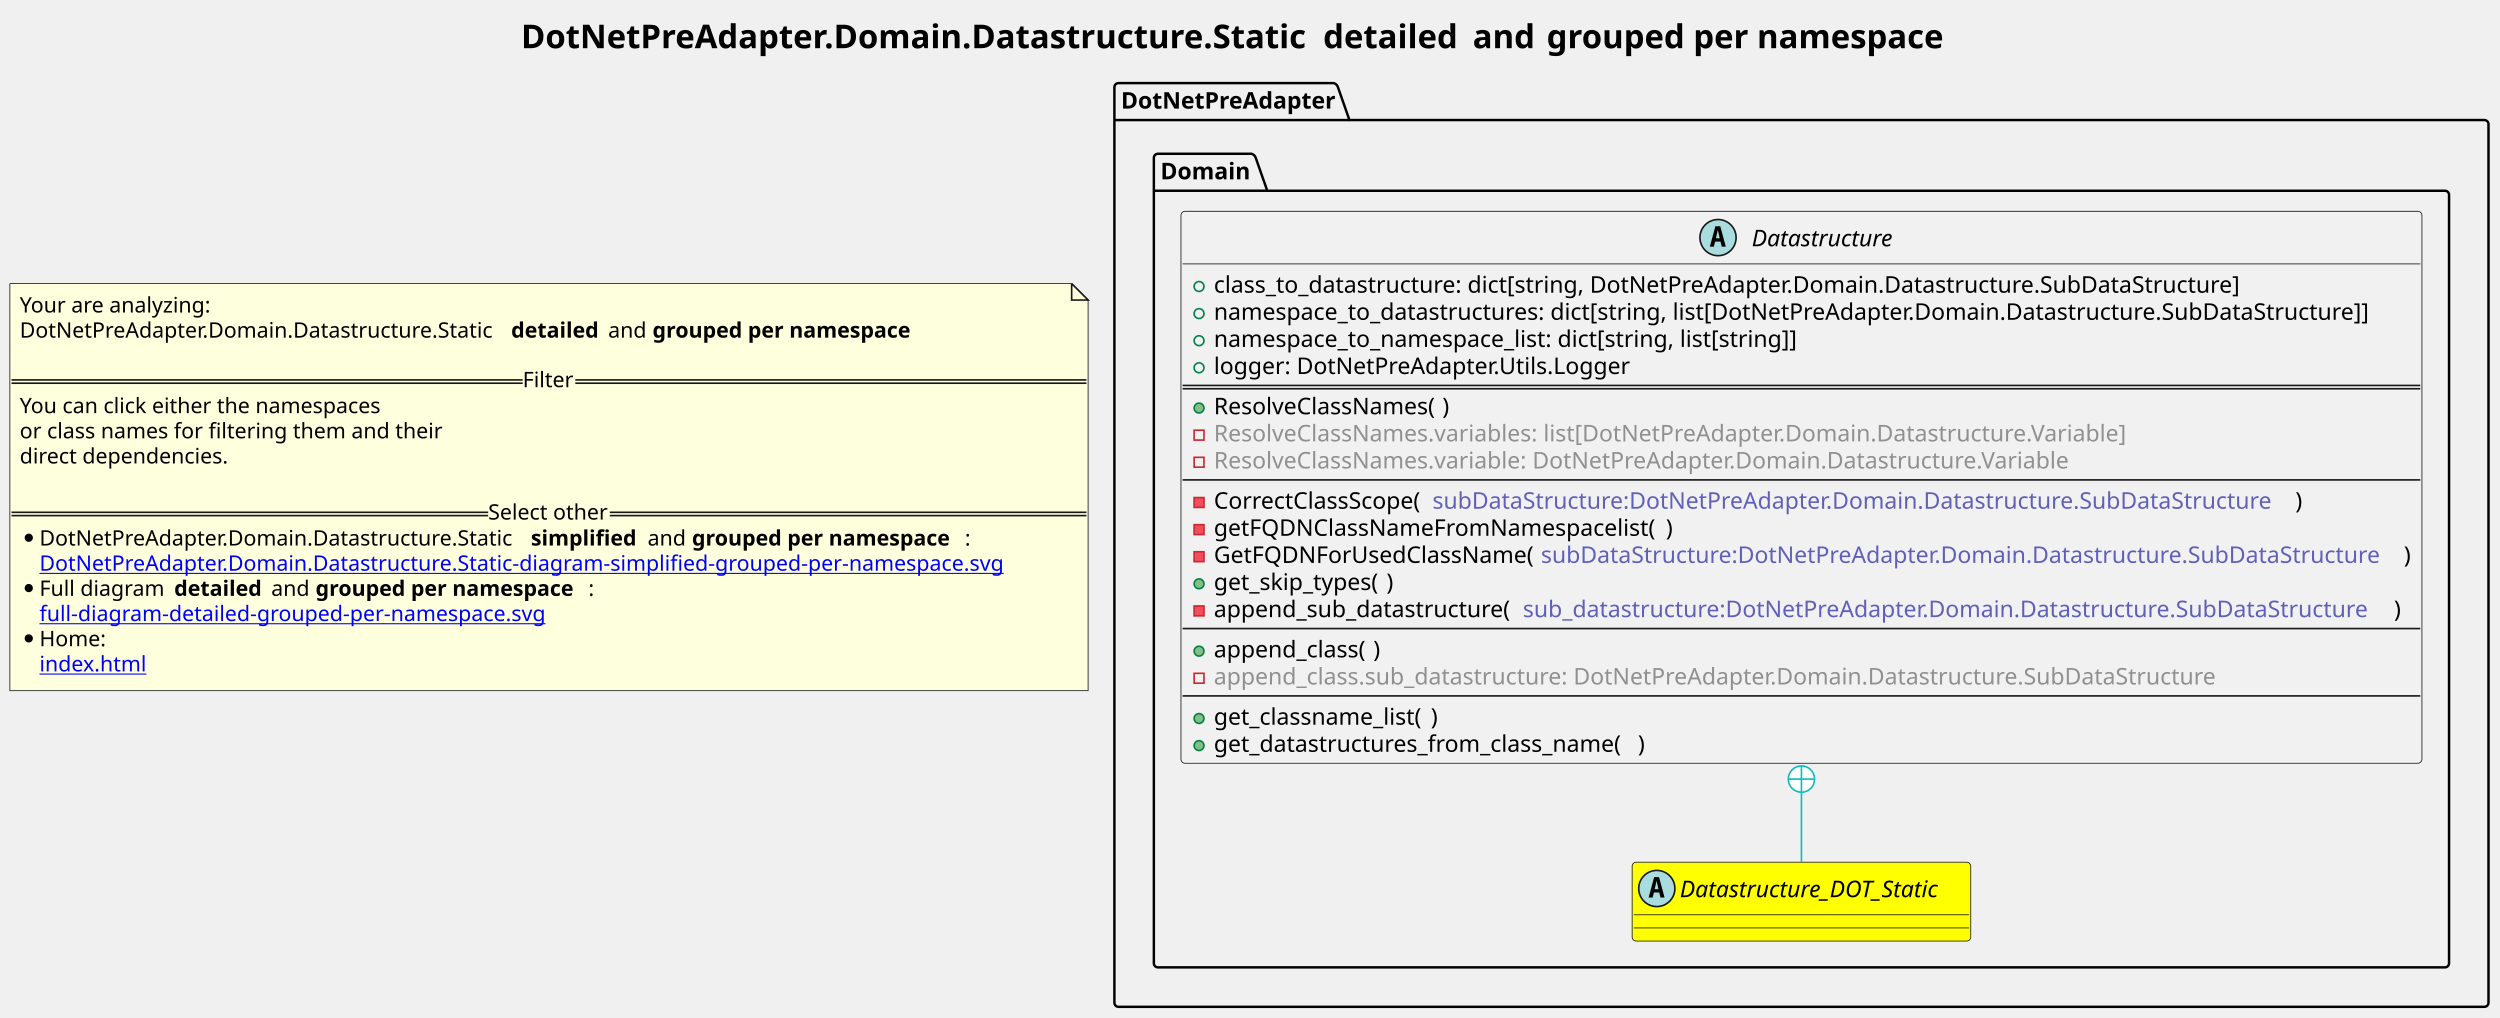
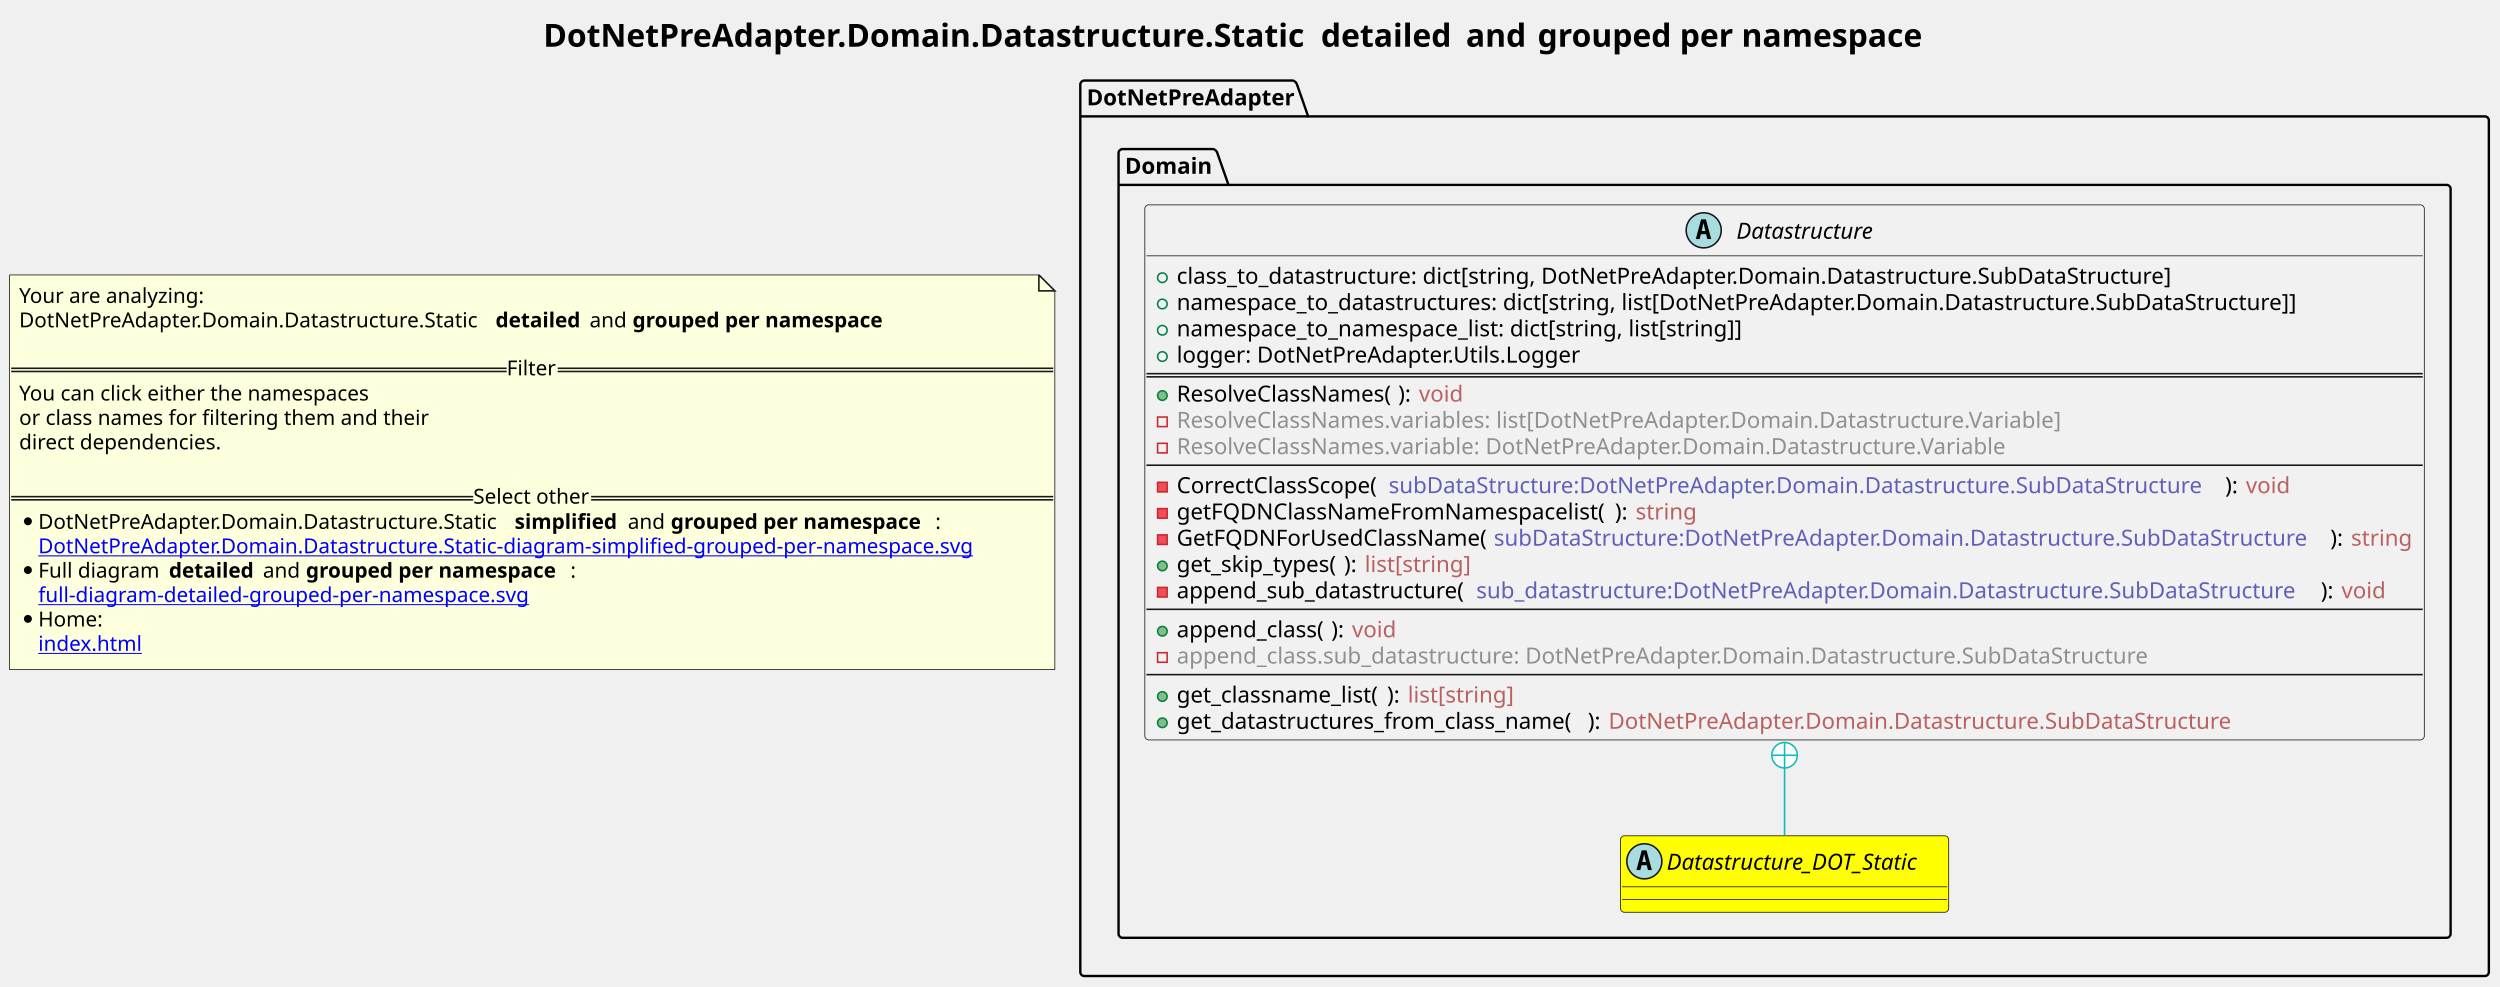
- <svg xmlns="http://www.w3.org/2000/svg" xmlns:xlink="http://www.w3.org/1999/xlink" contentStyleType="text/css" height="619px" preserveAspectRatio="none" style="width:1521px;height:619px;background:#FFFFFF;" version="1.1" viewBox="0 0 1521 619" width="1521px" zoomAndPan="magnify">
+ <svg xmlns="http://www.w3.org/2000/svg" xmlns:xlink="http://www.w3.org/1999/xlink" contentStyleType="text/css" height="619px" preserveAspectRatio="none" style="width:1569px;height:619px;background:#FFFFFF;" version="1.1" viewBox="0 0 1569 619" width="1569px" zoomAndPan="magnify">
  <defs />
  <g>
-     <text fill="#000000" font-family="sans-serif" font-size="20" font-weight="bold" lengthAdjust="spacing" textLength="481" x="317" y="29.336">DotNetPreAdapter.Domain.Datastructure.Static</text>
-     <text fill="#000000" font-family="sans-serif" font-size="20" font-weight="bold" lengthAdjust="spacing" textLength="84" x="805" y="29.336">detailed</text>
-     <text fill="#000000" font-family="sans-serif" font-size="20" font-weight="bold" lengthAdjust="spacing" textLength="38" x="896" y="29.336">and</text>
-     <text fill="#000000" font-family="sans-serif" font-size="20" font-weight="bold" lengthAdjust="spacing" textLength="249" x="941" y="29.336">grouped per namespace</text>
+     <text fill="#000000" font-family="sans-serif" font-size="20" font-weight="bold" lengthAdjust="spacing" textLength="481" x="341" y="29.336">DotNetPreAdapter.Domain.Datastructure.Static</text>
+     <text fill="#000000" font-family="sans-serif" font-size="20" font-weight="bold" lengthAdjust="spacing" textLength="84" x="829" y="29.336">detailed</text>
+     <text fill="#000000" font-family="sans-serif" font-size="20" font-weight="bold" lengthAdjust="spacing" textLength="38" x="920" y="29.336">and</text>
+     <text fill="#000000" font-family="sans-serif" font-size="20" font-weight="bold" lengthAdjust="spacing" textLength="249" x="965" y="29.336">grouped per namespace</text>
    <g id="cluster_DotNetPreAdapter">
      <a href="DotNetPreAdapter-diagram-detailed-grouped-per-namespace.svg" target="_top" title="DotNetPreAdapter-diagram-detailed-grouped-per-namespace.svg" xlink:actuate="onRequest" xlink:href="DotNetPreAdapter-diagram-detailed-grouped-per-namespace.svg" xlink:show="new" xlink:title="DotNetPreAdapter-diagram-detailed-grouped-per-namespace.svg" xlink:type="simple">
-         <path d="M680.5,50.555 L811.5,50.555 A3.75,3.75 0 0 1 814,53.055 L821,73.043 L1511.5,73.043 A2.5,2.5 0 0 1 1514,75.543 L1514,610.055 A2.5,2.5 0 0 1 1511.5,612.555 L680.5,612.555 A2.5,2.5 0 0 1 678,610.055 L678,53.055 A2.5,2.5 0 0 1 680.5,50.555 " fill="none" style="stroke:#000000;stroke-width:1.5;" />
+         <path d="M680.5,50.555 L811.5,50.555 A3.75,3.75 0 0 1 814,53.055 L821,73.043 L1559.5,73.043 A2.5,2.5 0 0 1 1562,75.543 L1562,610.055 A2.5,2.5 0 0 1 1559.5,612.555 L680.5,612.555 A2.5,2.5 0 0 1 678,610.055 L678,53.055 A2.5,2.5 0 0 1 680.5,50.555 " fill="none" style="stroke:#000000;stroke-width:1.5;" />
        <line style="stroke:#000000;stroke-width:1.5;" x1="678" x2="821" y1="73.043" y2="73.043" />
        <text fill="#000000" font-family="sans-serif" font-size="14" font-weight="bold" lengthAdjust="spacing" textLength="130" x="682" y="66.09">DotNetPreAdapter</text>
      </a>
    </g>
    <g id="cluster_Domain">
      <a href="DotNetPreAdapter.Domain-diagram-detailed-grouped-per-namespace.svg" target="_top" title="DotNetPreAdapter.Domain-diagram-detailed-grouped-per-namespace.svg" xlink:actuate="onRequest" xlink:href="DotNetPreAdapter.Domain-diagram-detailed-grouped-per-namespace.svg" xlink:show="new" xlink:title="DotNetPreAdapter.Domain-diagram-detailed-grouped-per-namespace.svg" xlink:type="simple">
-         <path d="M704.5,93.555 L761.5,93.555 A3.75,3.75 0 0 1 764,96.055 L771,116.043 L1487.5,116.043 A2.5,2.5 0 0 1 1490,118.543 L1490,586.055 A2.5,2.5 0 0 1 1487.5,588.555 L704.5,588.555 A2.5,2.5 0 0 1 702,586.055 L702,96.055 A2.5,2.5 0 0 1 704.5,93.555 " fill="none" style="stroke:#000000;stroke-width:1.5;" />
+         <path d="M704.5,93.555 L761.5,93.555 A3.75,3.75 0 0 1 764,96.055 L771,116.043 L1535.5,116.043 A2.5,2.5 0 0 1 1538,118.543 L1538,586.055 A2.5,2.5 0 0 1 1535.5,588.555 L704.5,588.555 A2.5,2.5 0 0 1 702,586.055 L702,96.055 A2.5,2.5 0 0 1 704.5,93.555 " fill="none" style="stroke:#000000;stroke-width:1.5;" />
        <line style="stroke:#000000;stroke-width:1.5;" x1="702" x2="771" y1="116.043" y2="116.043" />
        <text fill="#000000" font-family="sans-serif" font-size="14" font-weight="bold" lengthAdjust="spacing" textLength="56" x="706" y="109.09">Domain</text>
      </a>
    </g>
    <a href="DotNetPreAdapter.Domain.Datastructure.Static-diagram-detailed-grouped-per-namespace.svg" target="_top" title="DotNetPreAdapter.Domain.Datastructure.Static-diagram-detailed-grouped-per-namespace.svg" xlink:actuate="onRequest" xlink:href="DotNetPreAdapter.Domain.Datastructure.Static-diagram-detailed-grouped-per-namespace.svg" xlink:show="new" xlink:title="DotNetPreAdapter.Domain.Datastructure.Static-diagram-detailed-grouped-per-namespace.svg" xlink:type="simple">
      <g id="elem_Datastructure_DOT_Static">
-         <rect codeLine="6" fill="#FFFF00" height="48" id="Datastructure_DOT_Static" rx="2.5" ry="2.5" style="stroke:#181818;stroke-width:0.5;" width="206" x="993" y="524.555" />
-         <ellipse cx="1008" cy="540.555" fill="#A9DCDF" rx="11" ry="11" style="stroke:#181818;stroke-width:1.0;" />
-         <path d="M1007.863,535.903 L1006.71,540.975 L1009.025,540.975 Z M1006.369,533.662 L1009.366,533.662 L1012.711,546.055 L1010.262,546.055 L1009.499,542.992 L1006.22,542.992 L1005.473,546.055 L1003.024,546.055 Z " fill="#000000" />
-         <text fill="#000000" font-family="sans-serif" font-size="14" font-style="italic" lengthAdjust="spacing" textLength="174" x="1022" y="545.846">Datastructure_DOT_Static</text>
-         <line style="stroke:#181818;stroke-width:0.5;" x1="994" x2="1198" y1="556.555" y2="556.555" />
-         <line style="stroke:#181818;stroke-width:0.5;" x1="994" x2="1198" y1="564.555" y2="564.555" />
+         <rect codeLine="6" fill="#FFFF00" height="48" id="Datastructure_DOT_Static" rx="2.5" ry="2.5" style="stroke:#181818;stroke-width:0.5;" width="206" x="1017" y="524.555" />
+         <ellipse cx="1032" cy="540.555" fill="#A9DCDF" rx="11" ry="11" style="stroke:#181818;stroke-width:1.0;" />
+         <path d="M1031.863,535.903 L1030.709,540.975 L1033.025,540.975 Z M1030.369,533.662 L1033.366,533.662 L1036.711,546.055 L1034.262,546.055 L1033.498,542.992 L1030.22,542.992 L1029.473,546.055 L1027.024,546.055 Z " fill="#000000" />
+         <text fill="#000000" font-family="sans-serif" font-size="14" font-style="italic" lengthAdjust="spacing" textLength="174" x="1046" y="545.846">Datastructure_DOT_Static</text>
+         <line style="stroke:#181818;stroke-width:0.5;" x1="1018" x2="1222" y1="556.555" y2="556.555" />
+         <line style="stroke:#181818;stroke-width:0.5;" x1="1018" x2="1222" y1="564.555" y2="564.555" />
      </g>
    </a>
    <a href="DotNetPreAdapter.Domain.Datastructure-diagram-detailed-grouped-per-namespace.svg" target="_top" title="DotNetPreAdapter.Domain.Datastructure-diagram-detailed-grouped-per-namespace.svg" xlink:actuate="onRequest" xlink:href="DotNetPreAdapter.Domain.Datastructure-diagram-detailed-grouped-per-namespace.svg" xlink:show="new" xlink:title="DotNetPreAdapter.Domain.Datastructure-diagram-detailed-grouped-per-namespace.svg" xlink:type="simple">
      <g id="elem_Datastructure">
-         <rect codeLine="8" fill="#F1F1F1" height="335.812" id="Datastructure" rx="2.5" ry="2.5" style="stroke:#181818;stroke-width:0.5;" width="755" x="718.5" y="128.555" />
-         <ellipse cx="1045.25" cy="144.555" fill="#A9DCDF" rx="11" ry="11" style="stroke:#181818;stroke-width:1.0;" />
-         <path d="M1045.113,139.903 L1043.959,144.975 L1046.275,144.975 Z M1043.619,137.662 L1046.616,137.662 L1049.961,150.055 L1047.512,150.055 L1046.748,146.992 L1043.47,146.992 L1042.723,150.055 L1040.274,150.055 Z " fill="#000000" />
-         <text fill="#000000" font-family="sans-serif" font-size="14" font-style="italic" lengthAdjust="spacing" textLength="93" x="1065.75" y="149.846">Datastructure</text>
-         <line style="stroke:#181818;stroke-width:0.5;" x1="719.5" x2="1472.5" y1="160.555" y2="160.555" />
+         <rect codeLine="8" fill="#F1F1F1" height="335.812" id="Datastructure" rx="2.5" ry="2.5" style="stroke:#181818;stroke-width:0.5;" width="803" x="718.5" y="128.555" />
+         <ellipse cx="1069.25" cy="144.555" fill="#A9DCDF" rx="11" ry="11" style="stroke:#181818;stroke-width:1.0;" />
+         <path d="M1069.113,139.903 L1067.959,144.975 L1070.275,144.975 Z M1067.619,137.662 L1070.616,137.662 L1073.961,150.055 L1071.512,150.055 L1070.748,146.992 L1067.47,146.992 L1066.723,150.055 L1064.274,150.055 Z " fill="#000000" />
+         <text fill="#000000" font-family="sans-serif" font-size="14" font-style="italic" lengthAdjust="spacing" textLength="93" x="1089.75" y="149.846">Datastructure</text>
+         <line style="stroke:#181818;stroke-width:0.5;" x1="719.5" x2="1520.5" y1="160.555" y2="160.555" />
        <ellipse cx="729.5" cy="174.299" fill="none" rx="3" ry="3" style="stroke:#038048;stroke-width:1.0;" />
        <text fill="#000000" font-family="sans-serif" font-size="14" lengthAdjust="spacing" textLength="646" x="738.5" y="178.09">class_to_datastructure: dict[string, DotNetPreAdapter.Domain.Datastructure.SubDataStructure]</text>
        <ellipse cx="729.5" cy="190.787" fill="none" rx="3" ry="3" style="stroke:#038048;stroke-width:1.0;" />
        <text fill="#000000" font-family="sans-serif" font-size="14" lengthAdjust="spacing" textLength="727" x="738.5" y="194.578">namespace_to_datastructures: dict[string, list[DotNetPreAdapter.Domain.Datastructure.SubDataStructure]]</text>
        <ellipse cx="729.5" cy="207.275" fill="none" rx="3" ry="3" style="stroke:#038048;stroke-width:1.0;" />
        <text fill="#000000" font-family="sans-serif" font-size="14" lengthAdjust="spacing" textLength="370" x="738.5" y="211.066">namespace_to_namespace_list: dict[string, list[string]]</text>
        <ellipse cx="729.5" cy="223.764" fill="none" rx="3" ry="3" style="stroke:#038048;stroke-width:1.0;" />
        <text fill="#000000" font-family="sans-serif" font-size="14" lengthAdjust="spacing" textLength="263" x="738.5" y="227.555">logger: DotNetPreAdapter.Utils.Logger</text>
-         <line style="stroke:#181818;stroke-width:1.0;" x1="719.5" x2="1472.5" y1="234.508" y2="234.508" />
-         <line style="stroke:#181818;stroke-width:1.0;" x1="719.5" x2="1472.5" y1="236.508" y2="236.508" />
+         <line style="stroke:#181818;stroke-width:1.0;" x1="719.5" x2="1520.5" y1="234.508" y2="234.508" />
+         <line style="stroke:#181818;stroke-width:1.0;" x1="719.5" x2="1520.5" y1="236.508" y2="236.508" />
        <ellipse cx="729.5" cy="248.252" fill="#84BE84" rx="3" ry="3" style="stroke:#038048;stroke-width:1.0;" />
        <text fill="#000000" font-family="sans-serif" font-size="14" lengthAdjust="spacing" textLength="139" x="738.5" y="252.043">ResolveClassNames(</text>
-         <text fill="#000000" font-family="sans-serif" font-size="14" lengthAdjust="spacing" textLength="5" x="877.5" y="252.043">)</text>
+         <text fill="#000000" font-family="sans-serif" font-size="14" lengthAdjust="spacing" textLength="9" x="877.5" y="252.043">):</text>
+         <text fill="#BB6060" font-family="sans-serif" font-size="14" lengthAdjust="spacing" textLength="29" x="890.5" y="252.043">void</text>
        <rect fill="none" height="6" style="stroke:#C82930;stroke-width:1.0;" width="6" x="726.5" y="261.74" />
        <text fill="#909090" font-family="sans-serif" font-size="14" lengthAdjust="spacing" textLength="575" x="738.5" y="268.531">ResolveClassNames.variables: list[DotNetPreAdapter.Domain.Datastructure.Variable]</text>
        <rect fill="none" height="6" style="stroke:#C82930;stroke-width:1.0;" width="6" x="726.5" y="278.228" />
        <text fill="#909090" font-family="sans-serif" font-size="14" lengthAdjust="spacing" textLength="538" x="738.5" y="285.019">ResolveClassNames.variable: DotNetPreAdapter.Domain.Datastructure.Variable</text>
-         <line style="stroke:#181818;stroke-width:1.0;" x1="719.5" x2="1472.5" y1="291.973" y2="291.973" />
+         <line style="stroke:#181818;stroke-width:1.0;" x1="719.5" x2="1520.5" y1="291.973" y2="291.973" />
        <rect fill="#F24D5C" height="6" style="stroke:#C82930;stroke-width:1.0;" width="6" x="726.5" y="302.717" />
        <text fill="#000000" font-family="sans-serif" font-size="14" lengthAdjust="spacing" textLength="133" x="738.5" y="309.508">CorrectClassScope(</text>
        <text fill="#6060BB" font-family="sans-serif" font-size="14" lengthAdjust="spacing" textLength="525" x="871.5" y="309.508">subDataStructure:DotNetPreAdapter.Domain.Datastructure.SubDataStructure</text>
-         <text fill="#000000" font-family="sans-serif" font-size="14" lengthAdjust="spacing" textLength="5" x="1396.5" y="309.508">)</text>
+         <text fill="#000000" font-family="sans-serif" font-size="14" lengthAdjust="spacing" textLength="9" x="1396.5" y="309.508">):</text>
+         <text fill="#BB6060" font-family="sans-serif" font-size="14" lengthAdjust="spacing" textLength="29" x="1409.5" y="309.508">void</text>
        <rect fill="#F24D5C" height="6" style="stroke:#C82930;stroke-width:1.0;" width="6" x="726.5" y="319.205" />
        <text fill="#000000" font-family="sans-serif" font-size="14" lengthAdjust="spacing" textLength="275" x="738.5" y="325.996">getFQDNClassNameFromNamespacelist(</text>
-         <text fill="#000000" font-family="sans-serif" font-size="14" lengthAdjust="spacing" textLength="5" x="1013.5" y="325.996">)</text>
+         <text fill="#000000" font-family="sans-serif" font-size="14" lengthAdjust="spacing" textLength="9" x="1013.5" y="325.996">):</text>
+         <text fill="#BB6060" font-family="sans-serif" font-size="14" lengthAdjust="spacing" textLength="40" x="1026.5" y="325.996">string</text>
        <rect fill="#F24D5C" height="6" style="stroke:#C82930;stroke-width:1.0;" width="6" x="726.5" y="335.693" />
        <text fill="#000000" font-family="sans-serif" font-size="14" lengthAdjust="spacing" textLength="199" x="738.5" y="342.484">GetFQDNForUsedClassName(</text>
        <text fill="#6060BB" font-family="sans-serif" font-size="14" lengthAdjust="spacing" textLength="525" x="937.5" y="342.484">subDataStructure:DotNetPreAdapter.Domain.Datastructure.SubDataStructure</text>
-         <text fill="#000000" font-family="sans-serif" font-size="14" lengthAdjust="spacing" textLength="5" x="1462.5" y="342.484">)</text>
+         <text fill="#000000" font-family="sans-serif" font-size="14" lengthAdjust="spacing" textLength="9" x="1462.5" y="342.484">):</text>
+         <text fill="#BB6060" font-family="sans-serif" font-size="14" lengthAdjust="spacing" textLength="40" x="1475.5" y="342.484">string</text>
        <ellipse cx="729.5" cy="355.182" fill="#84BE84" rx="3" ry="3" style="stroke:#038048;stroke-width:1.0;" />
        <text fill="#000000" font-family="sans-serif" font-size="14" lengthAdjust="spacing" textLength="105" x="738.5" y="358.973">get_skip_types(</text>
-         <text fill="#000000" font-family="sans-serif" font-size="14" lengthAdjust="spacing" textLength="5" x="843.5" y="358.973">)</text>
+         <text fill="#000000" font-family="sans-serif" font-size="14" lengthAdjust="spacing" textLength="9" x="843.5" y="358.973">):</text>
+         <text fill="#BB6060" font-family="sans-serif" font-size="14" lengthAdjust="spacing" textLength="70" x="856.5" y="358.973">list[string]</text>
        <rect fill="#F24D5C" height="6" style="stroke:#C82930;stroke-width:1.0;" width="6" x="726.5" y="368.67" />
        <text fill="#000000" font-family="sans-serif" font-size="14" lengthAdjust="spacing" textLength="188" x="738.5" y="375.461">append_sub_datastructure(</text>
        <text fill="#6060BB" font-family="sans-serif" font-size="14" lengthAdjust="spacing" textLength="530" x="926.5" y="375.461">sub_datastructure:DotNetPreAdapter.Domain.Datastructure.SubDataStructure</text>
-         <text fill="#000000" font-family="sans-serif" font-size="14" lengthAdjust="spacing" textLength="5" x="1456.5" y="375.461">)</text>
-         <line style="stroke:#181818;stroke-width:1.0;" x1="719.5" x2="1472.5" y1="382.414" y2="382.414" />
+         <text fill="#000000" font-family="sans-serif" font-size="14" lengthAdjust="spacing" textLength="9" x="1456.5" y="375.461">):</text>
+         <text fill="#BB6060" font-family="sans-serif" font-size="14" lengthAdjust="spacing" textLength="29" x="1469.5" y="375.461">void</text>
+         <line style="stroke:#181818;stroke-width:1.0;" x1="719.5" x2="1520.5" y1="382.414" y2="382.414" />
        <ellipse cx="729.5" cy="396.158" fill="#84BE84" rx="3" ry="3" style="stroke:#038048;stroke-width:1.0;" />
        <text fill="#000000" font-family="sans-serif" font-size="14" lengthAdjust="spacing" textLength="97" x="738.5" y="399.949">append_class(</text>
-         <text fill="#000000" font-family="sans-serif" font-size="14" lengthAdjust="spacing" textLength="5" x="835.5" y="399.949">)</text>
+         <text fill="#000000" font-family="sans-serif" font-size="14" lengthAdjust="spacing" textLength="9" x="835.5" y="399.949">):</text>
+         <text fill="#BB6060" font-family="sans-serif" font-size="14" lengthAdjust="spacing" textLength="29" x="848.5" y="399.949">void</text>
        <rect fill="none" height="6" style="stroke:#C82930;stroke-width:1.0;" width="6" x="726.5" y="409.647" />
        <text fill="#909090" font-family="sans-serif" font-size="14" lengthAdjust="spacing" textLength="630" x="738.5" y="416.438">append_class.sub_datastructure: DotNetPreAdapter.Domain.Datastructure.SubDataStructure</text>
-         <line style="stroke:#181818;stroke-width:1.0;" x1="719.5" x2="1472.5" y1="423.391" y2="423.391" />
+         <line style="stroke:#181818;stroke-width:1.0;" x1="719.5" x2="1520.5" y1="423.391" y2="423.391" />
        <ellipse cx="729.5" cy="437.135" fill="#84BE84" rx="3" ry="3" style="stroke:#038048;stroke-width:1.0;" />
        <text fill="#000000" font-family="sans-serif" font-size="14" lengthAdjust="spacing" textLength="132" x="738.5" y="440.926">get_classname_list(</text>
-         <text fill="#000000" font-family="sans-serif" font-size="14" lengthAdjust="spacing" textLength="5" x="870.5" y="440.926">)</text>
+         <text fill="#000000" font-family="sans-serif" font-size="14" lengthAdjust="spacing" textLength="9" x="870.5" y="440.926">):</text>
+         <text fill="#BB6060" font-family="sans-serif" font-size="14" lengthAdjust="spacing" textLength="70" x="883.5" y="440.926">list[string]</text>
        <ellipse cx="729.5" cy="453.623" fill="#84BE84" rx="3" ry="3" style="stroke:#038048;stroke-width:1.0;" />
        <text fill="#000000" font-family="sans-serif" font-size="14" lengthAdjust="spacing" textLength="258" x="738.5" y="457.414">get_datastructures_from_class_name(</text>
-         <text fill="#000000" font-family="sans-serif" font-size="14" lengthAdjust="spacing" textLength="5" x="996.5" y="457.414">)</text>
+         <text fill="#000000" font-family="sans-serif" font-size="14" lengthAdjust="spacing" textLength="9" x="996.5" y="457.414">):</text>
+         <text fill="#BB6060" font-family="sans-serif" font-size="14" lengthAdjust="spacing" textLength="402" x="1009.5" y="457.414">DotNetPreAdapter.Domain.Datastructure.SubDataStructure</text>
      </g>
    </a>
    <g id="elem_FloatingNote">
      <path d="M6,172.555 L6,420.213 L662,420.213 L662,182.555 L652,172.555 L6,172.555 " fill="#FEFFDD" style="stroke:#181818;stroke-width:0.5;" />
      <path d="M652,172.555 L652,182.555 L662,182.555 L652,172.555 " fill="#FEFFDD" style="stroke:#181818;stroke-width:1.0;" />
      <text fill="#000000" font-family="sans-serif" font-size="13" lengthAdjust="spacing" textLength="120" x="12" y="190.123">Your are analyzing:</text>
      <text fill="#000000" font-family="sans-serif" font-size="13" lengthAdjust="spacing" textLength="295" x="12" y="205.434">DotNetPreAdapter.Domain.Datastructure.Static</text>
      <text fill="#000000" font-family="sans-serif" font-size="13" font-weight="bold" lengthAdjust="spacing" textLength="55" x="311" y="205.434">detailed</text>
      <text fill="#000000" font-family="sans-serif" font-size="13" lengthAdjust="spacing" textLength="23" x="370" y="205.434">and</text>
      <text fill="#000000" font-family="sans-serif" font-size="13" font-weight="bold" lengthAdjust="spacing" textLength="166" x="397" y="205.434">grouped per namespace</text>
      <text fill="#000000" font-family="sans-serif" font-size="13" lengthAdjust="spacing" textLength="4" x="12" y="220.744"> </text>
      <text fill="#000000" font-family="sans-serif" font-size="13" lengthAdjust="spacing" textLength="229" x="12" y="251.365">You can click either the namespaces</text>
      <text fill="#000000" font-family="sans-serif" font-size="13" lengthAdjust="spacing" textLength="266" x="12" y="266.676">or class names for filtering them and their</text>
      <text fill="#000000" font-family="sans-serif" font-size="13" lengthAdjust="spacing" textLength="130" x="12" y="281.986">direct dependencies.</text>
      <text fill="#000000" font-family="sans-serif" font-size="13" lengthAdjust="spacing" textLength="4" x="12" y="297.297"> </text>
      <line style="stroke:#181818;stroke-width:1.0;" x1="7" x2="318" y1="231.142" y2="231.142" />
      <line style="stroke:#181818;stroke-width:1.0;" x1="7" x2="318" y1="233.142" y2="233.142" />
      <text fill="#000000" font-family="sans-serif" font-size="13" lengthAdjust="spacing" textLength="32" x="318" y="235.555">Filter</text>
      <line style="stroke:#181818;stroke-width:1.0;" x1="350" x2="661" y1="231.142" y2="231.142" />
      <line style="stroke:#181818;stroke-width:1.0;" x1="350" x2="661" y1="233.142" y2="233.142" />
      <ellipse cx="17.5" cy="327.16" fill="#000000" rx="2.5" ry="2.5" style="stroke:#000000;stroke-width:0.0;" />
      <text fill="#000000" font-family="sans-serif" font-size="13" lengthAdjust="spacing" textLength="295" x="24" y="331.918">DotNetPreAdapter.Domain.Datastructure.Static</text>
      <text fill="#000000" font-family="sans-serif" font-size="13" font-weight="bold" lengthAdjust="spacing" textLength="67" x="323" y="331.918">simplified</text>
      <text fill="#000000" font-family="sans-serif" font-size="13" lengthAdjust="spacing" textLength="23" x="394" y="331.918">and</text>
      <text fill="#000000" font-family="sans-serif" font-size="13" font-weight="bold" lengthAdjust="spacing" textLength="166" x="421" y="331.918">grouped per namespace</text>
      <text fill="#000000" font-family="sans-serif" font-size="13" lengthAdjust="spacing" textLength="4" x="587" y="331.918">:</text>
      <text fill="#000000" font-family="sans-serif" font-size="13" lengthAdjust="spacing" textLength="12" x="12" y="347.228">   </text>
      <a href="DotNetPreAdapter.Domain.Datastructure.Static-diagram-simplified-grouped-per-namespace.svg" target="_top" title="DotNetPreAdapter.Domain.Datastructure.Static-diagram-simplified-grouped-per-namespace.svg" xlink:actuate="onRequest" xlink:href="DotNetPreAdapter.Domain.Datastructure.Static-diagram-simplified-grouped-per-namespace.svg" xlink:show="new" xlink:title="DotNetPreAdapter.Domain.Datastructure.Static-diagram-simplified-grouped-per-namespace.svg" xlink:type="simple">
        <text fill="#0000FF" font-family="sans-serif" font-size="13" lengthAdjust="spacing" text-decoration="underline" textLength="617" x="24" y="347.228">DotNetPreAdapter.Domain.Datastructure.Static-diagram-simplified-grouped-per-namespace.svg</text>
      </a>
      <ellipse cx="17.5" cy="357.781" fill="#000000" rx="2.5" ry="2.5" style="stroke:#000000;stroke-width:0.0;" />
      <text fill="#000000" font-family="sans-serif" font-size="13" lengthAdjust="spacing" textLength="78" x="24" y="362.539">Full diagram</text>
      <text fill="#000000" font-family="sans-serif" font-size="13" font-weight="bold" lengthAdjust="spacing" textLength="55" x="106" y="362.539">detailed</text>
      <text fill="#000000" font-family="sans-serif" font-size="13" lengthAdjust="spacing" textLength="23" x="165" y="362.539">and</text>
      <text fill="#000000" font-family="sans-serif" font-size="13" font-weight="bold" lengthAdjust="spacing" textLength="166" x="192" y="362.539">grouped per namespace</text>
      <text fill="#000000" font-family="sans-serif" font-size="13" lengthAdjust="spacing" textLength="4" x="358" y="362.539">:</text>
      <text fill="#000000" font-family="sans-serif" font-size="13" lengthAdjust="spacing" textLength="12" x="12" y="377.85">   </text>
      <a href="full-diagram-detailed-grouped-per-namespace.svg" target="_top" title="full-diagram-detailed-grouped-per-namespace.svg" xlink:actuate="onRequest" xlink:href="full-diagram-detailed-grouped-per-namespace.svg" xlink:show="new" xlink:title="full-diagram-detailed-grouped-per-namespace.svg" xlink:type="simple">
        <text fill="#0000FF" font-family="sans-serif" font-size="13" lengthAdjust="spacing" text-decoration="underline" textLength="330" x="24" y="377.85">full-diagram-detailed-grouped-per-namespace.svg</text>
      </a>
      <ellipse cx="17.5" cy="388.402" fill="#000000" rx="2.5" ry="2.5" style="stroke:#000000;stroke-width:0.0;" />
      <text fill="#000000" font-family="sans-serif" font-size="13" lengthAdjust="spacing" textLength="41" x="24" y="393.16">Home:</text>
      <text fill="#000000" font-family="sans-serif" font-size="13" lengthAdjust="spacing" textLength="12" x="12" y="408.471">   </text>
      <a href="index.html" target="_top" title="index.html" xlink:actuate="onRequest" xlink:href="index.html" xlink:show="new" xlink:title="index.html" xlink:type="simple">
        <text fill="#0000FF" font-family="sans-serif" font-size="13" lengthAdjust="spacing" text-decoration="underline" textLength="68" x="24" y="408.471">index.html</text>
      </a>
      <line style="stroke:#181818;stroke-width:1.0;" x1="7" x2="297" y1="311.694" y2="311.694" />
      <line style="stroke:#181818;stroke-width:1.0;" x1="7" x2="297" y1="313.694" y2="313.694" />
      <text fill="#000000" font-family="sans-serif" font-size="13" lengthAdjust="spacing" textLength="74" x="297" y="316.107">Select other</text>
      <line style="stroke:#181818;stroke-width:1.0;" x1="371" x2="661" y1="311.694" y2="311.694" />
      <line style="stroke:#181818;stroke-width:1.0;" x1="371" x2="661" y1="313.694" y2="313.694" />
    </g>
    <g id="link_Datastructure_Datastructure_DOT_Static">
-       <path codeLine="41" d="M1096,480.995 C1096,480.995 1096,524.405 1096,524.405 " fill="none" id="Datastructure-backto-Datastructure_DOT_Static" style="stroke:#10BBBB;stroke-width:1.0;" />
-       <ellipse cx="1096" cy="473.995" fill="#FFFFFF" rx="8" ry="8" style="stroke:#10BBBB;stroke-width:1.0;" />
-       <line style="stroke:#10BBBB;stroke-width:1.0;" x1="1096" x2="1096" y1="481.995" y2="465.995" />
-       <line style="stroke:#10BBBB;stroke-width:1.0;" x1="1088" x2="1104" y1="473.995" y2="473.995" />
+       <path codeLine="41" d="M1120,480.995 C1120,480.995 1120,524.405 1120,524.405 " fill="none" id="Datastructure-backto-Datastructure_DOT_Static" style="stroke:#10BBBB;stroke-width:1.0;" />
+       <ellipse cx="1120" cy="473.995" fill="#FFFFFF" rx="8" ry="8" style="stroke:#10BBBB;stroke-width:1.0;" />
+       <line style="stroke:#10BBBB;stroke-width:1.0;" x1="1120" x2="1120" y1="481.995" y2="465.995" />
+       <line style="stroke:#10BBBB;stroke-width:1.0;" x1="1112" x2="1128" y1="473.995" y2="473.995" />
    </g>
  </g>
</svg>
